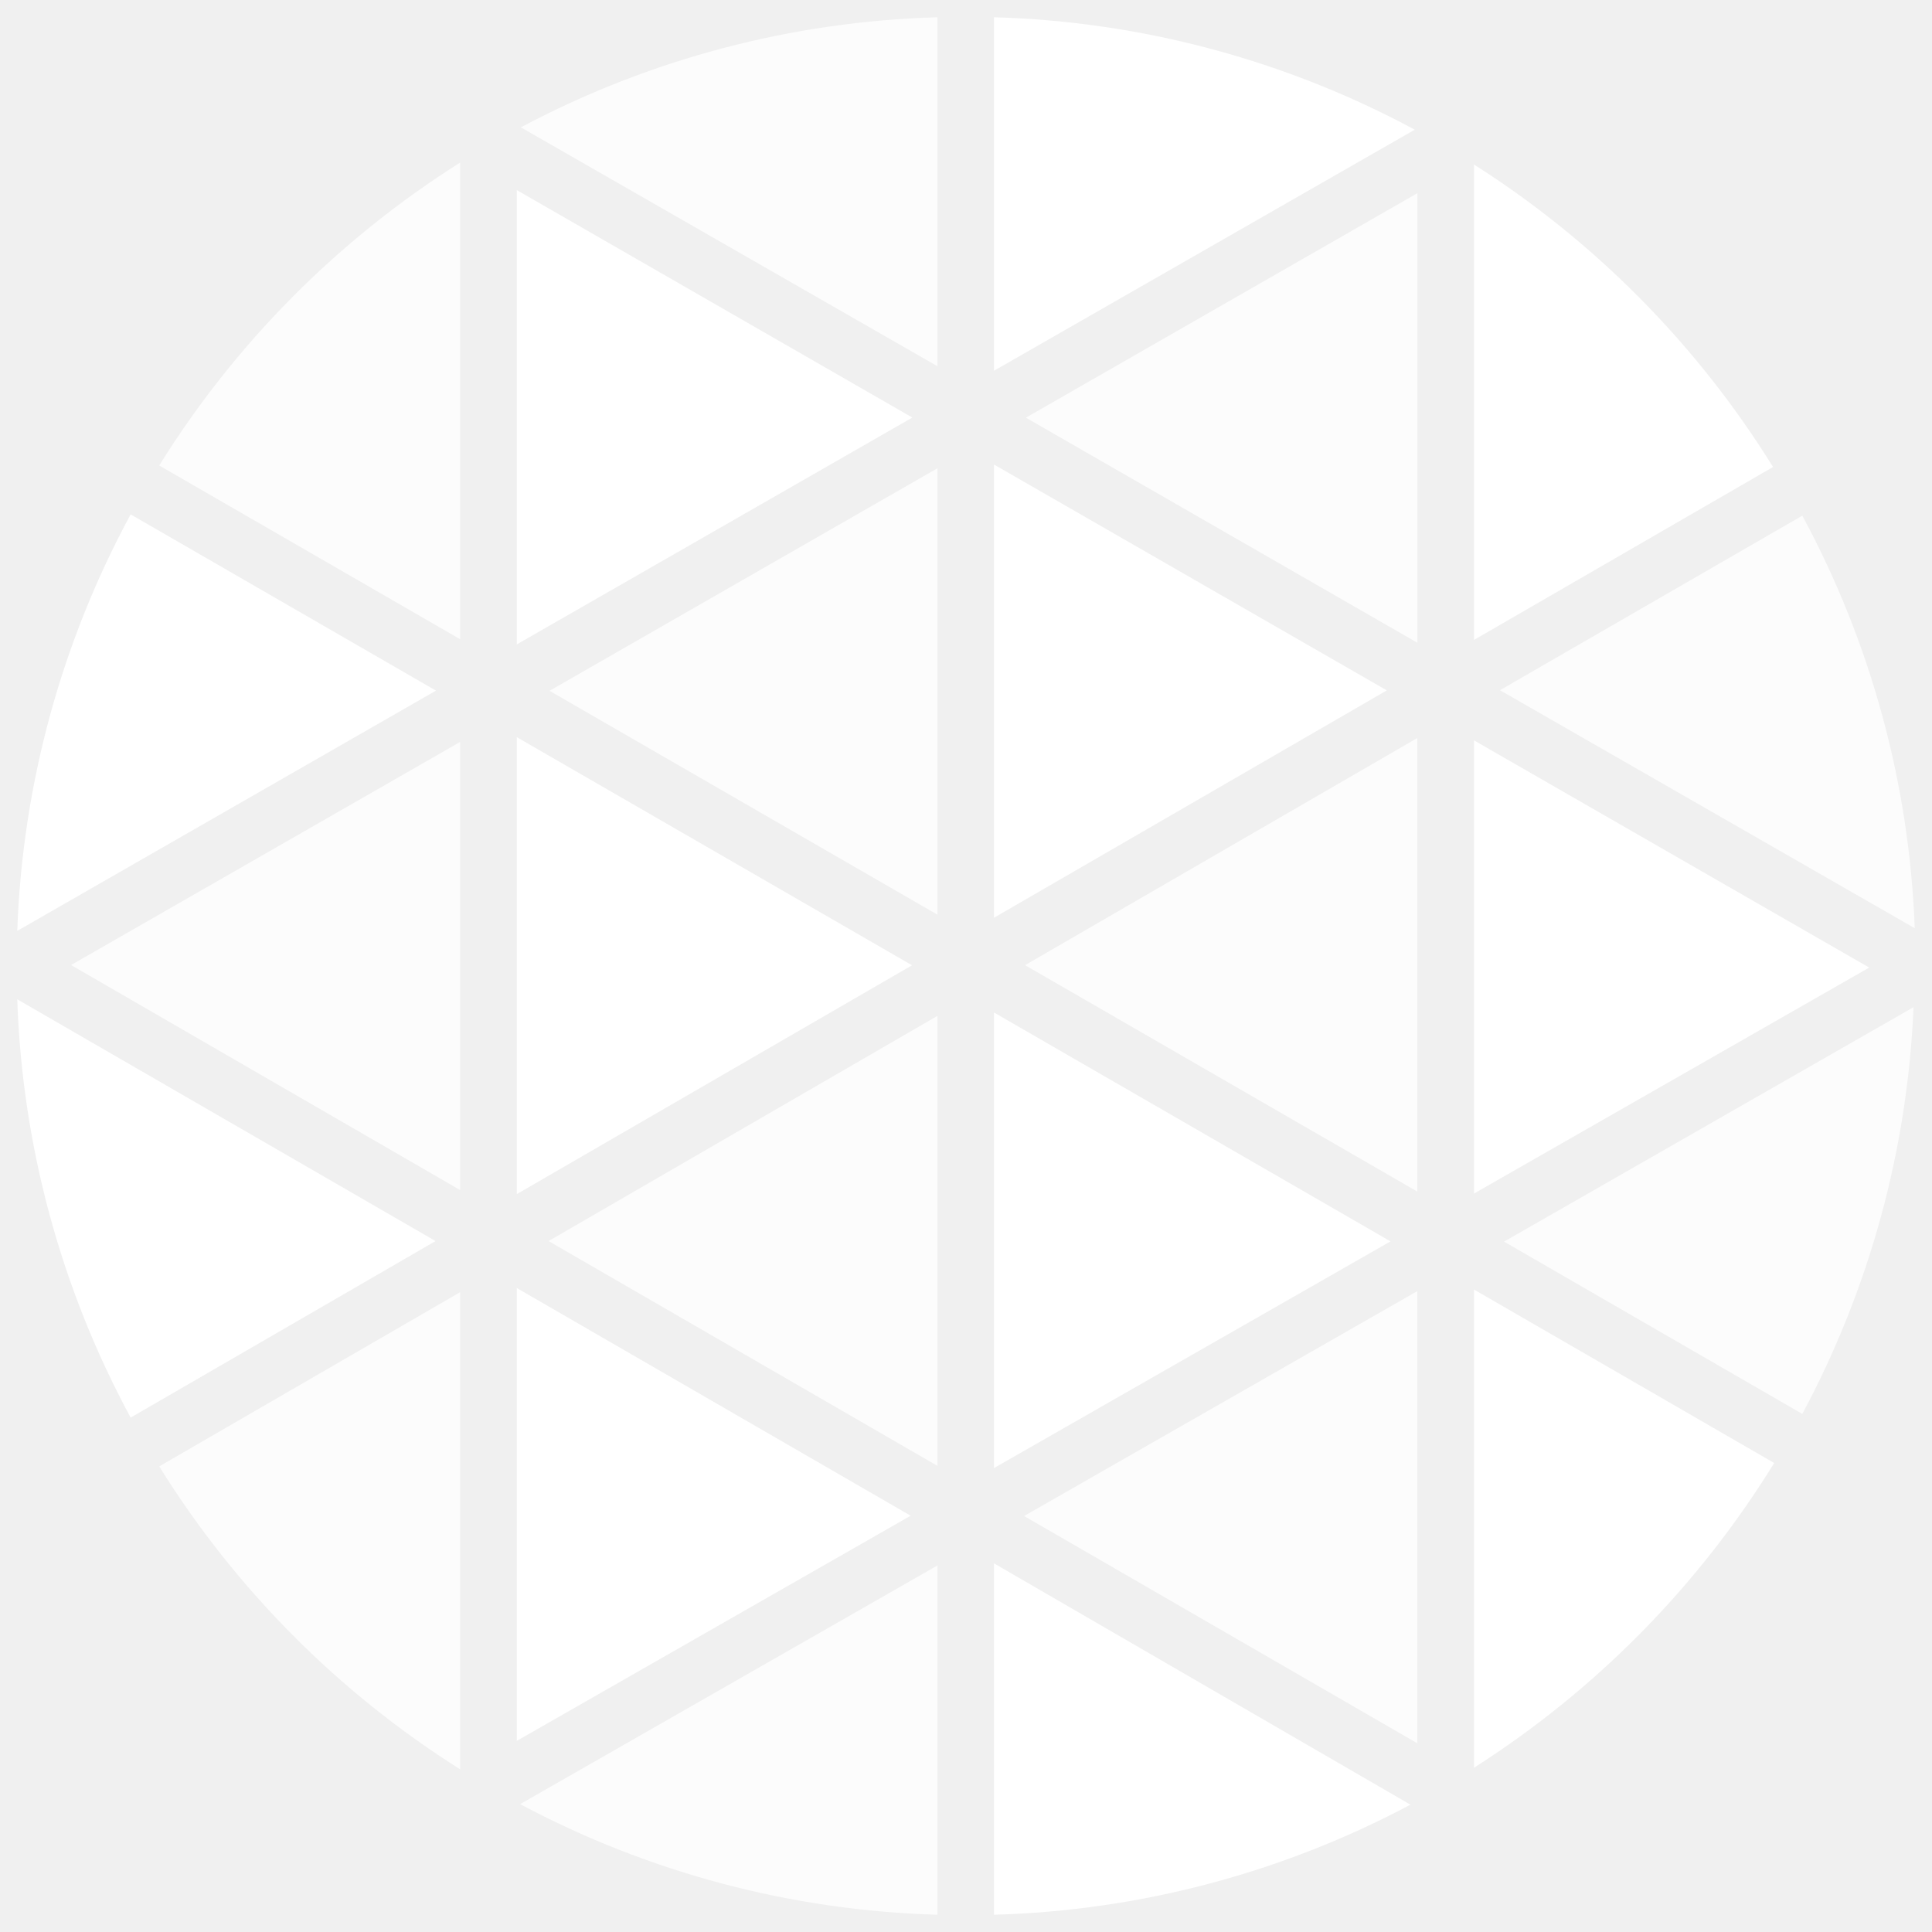
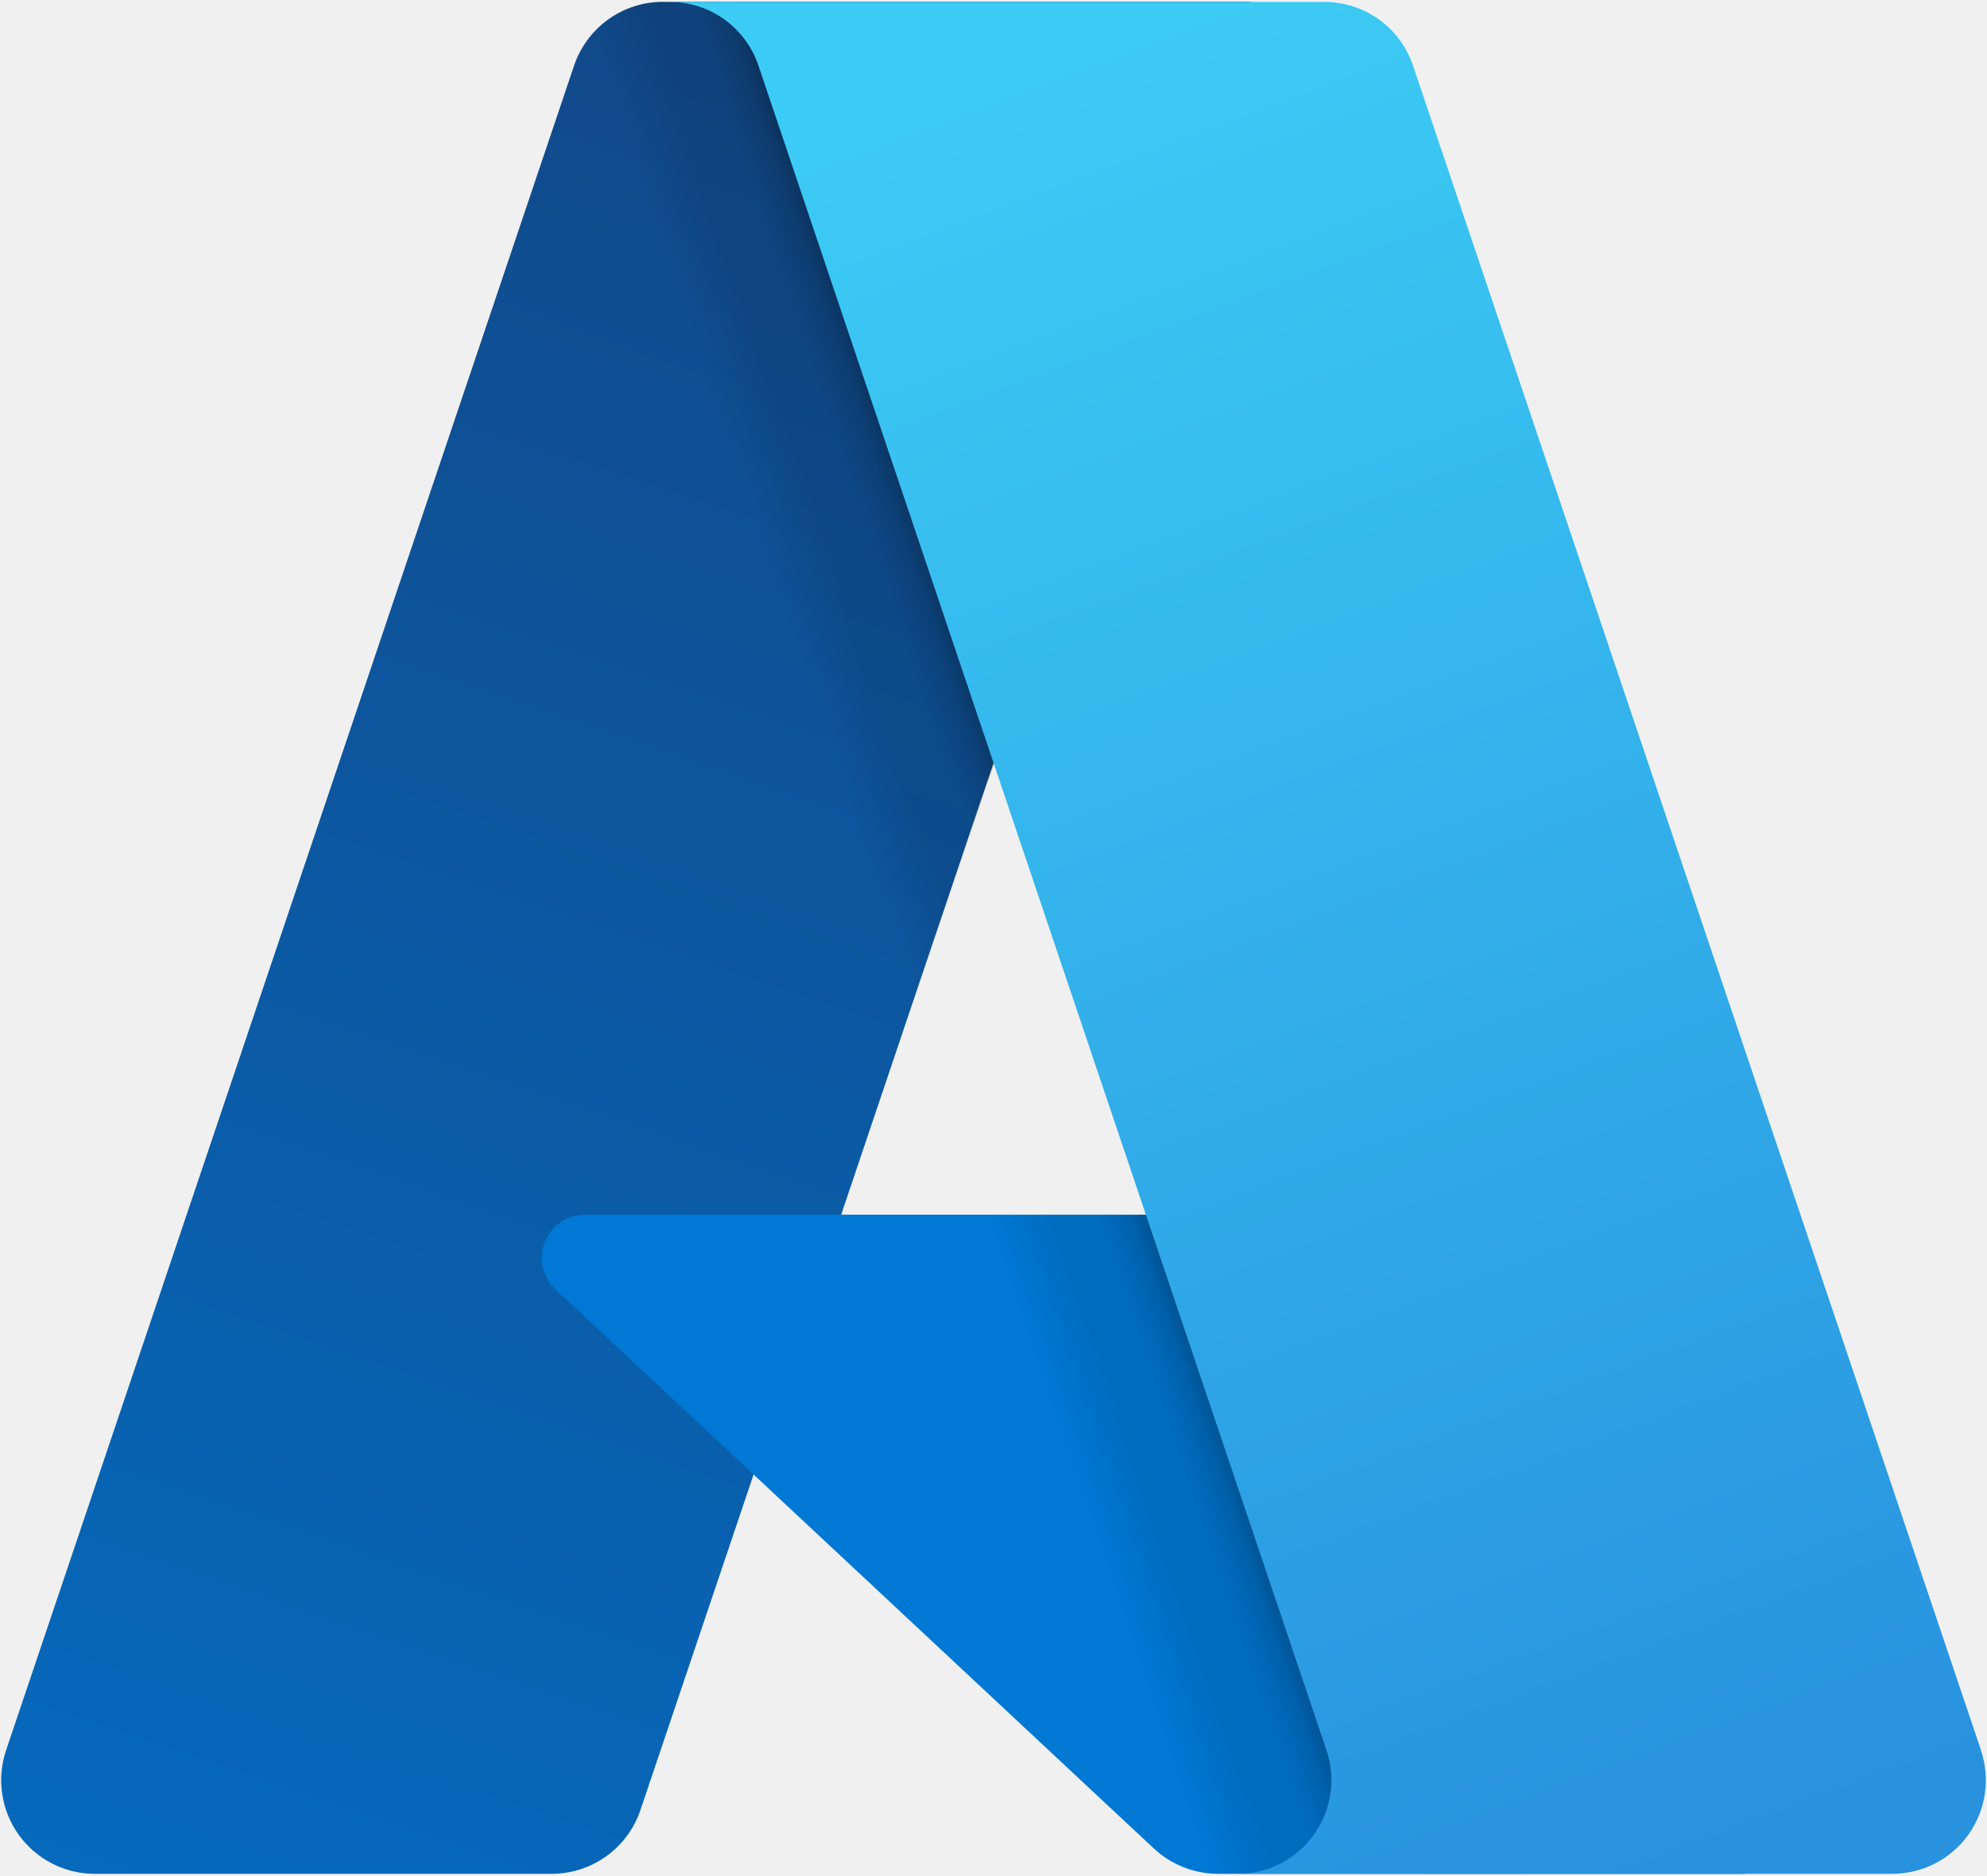
- <svg xmlns="http://www.w3.org/2000/svg" width="18" height="18" viewBox="0 0 32 32" fill="none">
-   <g clip-path="url(#clip0_36_80)">
-     <path d="M16.463 7.694V15.201L22.97 11.435L16.463 7.694Z" fill="white" />
-     <path d="M16.463 16.77V24.316L23.031 20.561L16.463 16.77Z" fill="white" />
-     <path d="M15.527 15.15V7.756L9.102 11.442L15.527 15.15Z" fill="white" fill-opacity="0.8" />
-     <path d="M2.637 24.288C3.898 26.316 5.602 28.031 7.621 29.305V21.403L2.637 24.288Z" fill="white" fill-opacity="0.8" />
-     <path d="M15.527 24.279V16.826L9.086 20.556L15.527 24.279Z" fill="white" fill-opacity="0.8" />
-     <path d="M8.56 28.834L15.083 25.105L8.56 21.334V28.834Z" fill="white" />
-     <path d="M23.475 28.874V21.385L16.962 25.11L23.475 28.874Z" fill="white" fill-opacity="0.8" />
-     <path d="M29.852 23.419C30.965 21.341 31.595 19.038 31.694 16.682L24.912 20.565L29.852 23.419Z" fill="white" fill-opacity="0.8" />
-     <path d="M24.414 19.769L30.96 16.026L24.414 12.263V19.769Z" fill="white" />
-     <path d="M23.476 10.646V3.2L16.992 6.918L23.476 10.646Z" fill="white" fill-opacity="0.8" />
-     <path d="M23.475 19.736V12.224L16.978 15.986L23.475 19.736Z" fill="white" fill-opacity="0.8" />
-     <path d="M8.56 12.21V19.778L15.106 15.988L8.56 12.21Z" fill="white" />
-     <path d="M15.527 0.286C13.118 0.354 10.756 0.977 8.627 2.109L15.527 6.066V0.286Z" fill="white" fill-opacity="0.8" />
-     <path d="M8.56 3.149V10.673L15.111 6.916L8.56 3.149Z" fill="white" />
-     <path d="M7.621 2.693C5.602 3.967 3.898 5.683 2.637 7.71L7.621 10.587V2.693Z" fill="white" fill-opacity="0.8" />
-     <path d="M23.433 2.148C21.287 0.993 18.9 0.355 16.463 0.286V6.141L23.433 2.148Z" fill="white" />
-     <path d="M0.286 16.552C0.367 18.975 1.01 21.347 2.164 23.48L7.214 20.556L0.286 16.552Z" fill="white" />
-     <path d="M2.164 8.52C1.014 10.643 0.371 13.004 0.286 15.418L7.221 11.439L2.164 8.52Z" fill="white" />
-     <path d="M8.615 29.882C10.747 31.019 13.113 31.646 15.527 31.714V25.929L8.615 29.882Z" fill="white" fill-opacity="0.8" />
-     <path d="M29.367 7.735C28.114 5.714 26.421 4.001 24.414 2.725V10.599L29.367 7.735Z" fill="white" />
-     <path d="M24.414 29.279C26.431 27.994 28.131 26.268 29.386 24.232L24.414 21.359V29.279Z" fill="white" />
-     <path d="M31.714 15.374C31.625 12.983 30.988 10.646 29.852 8.541L24.844 11.432L31.714 15.374Z" fill="white" fill-opacity="0.8" />
-     <path d="M16.463 31.714C18.872 31.647 21.233 31.023 23.361 29.891L16.463 25.894V31.714Z" fill="white" />
-     <path d="M7.621 19.711V12.289L1.177 15.984L7.621 19.711Z" fill="white" fill-opacity="0.8" />
-   </g>
+ <svg xmlns="http://www.w3.org/2000/svg" width="374" height="353" viewBox="0 0 374 353" fill="none">
+   <path d="M124.759 0.357H235.298L120.546 340.643C119.96 342.381 119.106 344.017 118.015 345.492C116.927 346.968 115.615 348.262 114.125 349.331C112.636 350.401 110.992 351.232 109.245 351.793C107.499 352.353 105.678 352.643 103.847 352.643H17.82C15.027 352.643 12.272 351.98 9.788 350.7C7.301 349.424 5.154 347.572 3.526 345.3C1.896 343.028 0.83 340.4 0.416 337.635C-5.60341e-05 334.87 0.252 332.044 1.144 329.395L108.055 12.348C108.638 10.61 109.493 8.975 110.586 7.499C111.674 6.023 112.991 4.729 114.476 3.66C115.965 2.59 117.609 1.758 119.356 1.198C121.102 0.637 122.923 0.348 124.754 0.348V0.352L124.759 0.357Z" fill="url(#paint0_linear_27202_10248)" />
+   <path d="M328.531 352.643H229.274C228.168 352.643 227.061 352.54 225.968 352.33C224.88 352.124 223.811 351.816 222.779 351.41C221.747 351.003 220.757 350.499 219.818 349.91C218.88 349.318 218 348.639 217.189 347.883L104.553 242.663C103.362 241.55 102.532 240.105 102.171 238.515C101.811 236.925 101.938 235.263 102.535 233.746C103.132 232.229 104.172 230.927 105.52 230.009C106.869 229.094 108.462 228.603 110.091 228.603H285.377L328.522 352.648L328.531 352.643Z" fill="#0078D4" />
+   <path d="M235.695 0.357L158.316 228.627L284.746 228.599L328.115 352.643H229.232C228.209 352.634 227.186 352.54 226.178 352.358C225.169 352.176 224.179 351.91 223.217 351.555C221.288 350.852 219.494 349.823 217.912 348.514L141.878 277.532L120.593 340.321C120.042 341.89 119.286 343.38 118.342 344.749C116.452 347.502 113.866 349.705 110.847 351.134C109.344 351.845 107.754 352.353 106.117 352.643H17.871C15.051 352.652 12.268 351.98 9.76 350.681C7.252 349.384 5.093 347.501 3.466 345.193C1.838 342.885 0.791 340.219 0.411 337.42C0.033 334.62 0.332 331.77 1.284 329.11L108.022 12.586C108.578 10.816 109.414 9.148 110.497 7.644C111.576 6.14 112.893 4.813 114.387 3.72C115.881 2.627 117.544 1.777 119.304 1.207C121.065 0.637 122.909 0.348 124.763 0.357H235.699H235.695Z" fill="url(#paint1_linear_27202_10248)" />
+   <path d="M372.855 329.395C373.748 332.045 373.999 334.869 373.589 337.635C373.174 340.4 372.109 343.026 370.483 345.3C368.854 347.571 366.708 349.422 364.223 350.698C361.737 351.975 358.983 352.642 356.189 352.643H232.99C235.782 352.643 238.538 351.975 241.027 350.7C243.511 349.425 245.659 347.57 247.289 345.3C248.919 343.03 249.983 340.4 250.399 337.635C250.815 334.87 250.562 332.044 249.671 329.395L142.755 12.338C141.578 8.846 139.336 5.81 136.344 3.66C134.859 2.59 133.215 1.763 131.473 1.203C129.731 0.642 127.91 0.357 126.084 0.357H249.278C251.109 0.357 252.925 0.642 254.672 1.203C256.414 1.763 258.057 2.595 259.547 3.66C261.032 4.729 262.344 6.023 263.432 7.494C264.52 8.966 265.37 10.601 265.959 12.338L372.874 329.395H372.855Z" fill="url(#paint2_linear_27202_10248)" />
  <defs>
-     <clipPath id="clip0_36_80">
-       <rect width="32" height="32" fill="white" />
+     <linearGradient id="paint0_linear_27202_10248" x1="165.101" y1="26.468" x2="50.169" y2="365.895" gradientUnits="userSpaceOnUse">
+       <stop stop-color="#114A8B" />
+       <stop offset="1" stop-color="#0669BC" />
+     </linearGradient>
+     <linearGradient id="paint1_linear_27202_10248" x1="200.919" y1="184.63" x2="174.346" y2="193.641" gradientUnits="userSpaceOnUse">
+       <stop stop-opacity="0.3" />
+       <stop offset="0.1" stop-opacity="0.2" />
+       <stop offset="0.3" stop-opacity="0.1" />
+       <stop offset="0.6" stop-opacity="0.1" />
+       <stop offset="1" stop-opacity="0" />
+     </linearGradient>
+     <linearGradient id="paint2_linear_27202_10248" x1="186.254" y1="16.566" x2="312.398" y2="352.532" gradientUnits="userSpaceOnUse">
+       <stop stop-color="#3CCBF4" />
+       <stop offset="1" stop-color="#2892DF" />
+     </linearGradient>
+     <clipPath id="clip0_27202_10248">
+       <rect width="374" height="353" fill="white" />
    </clipPath>
  </defs>
</svg>
